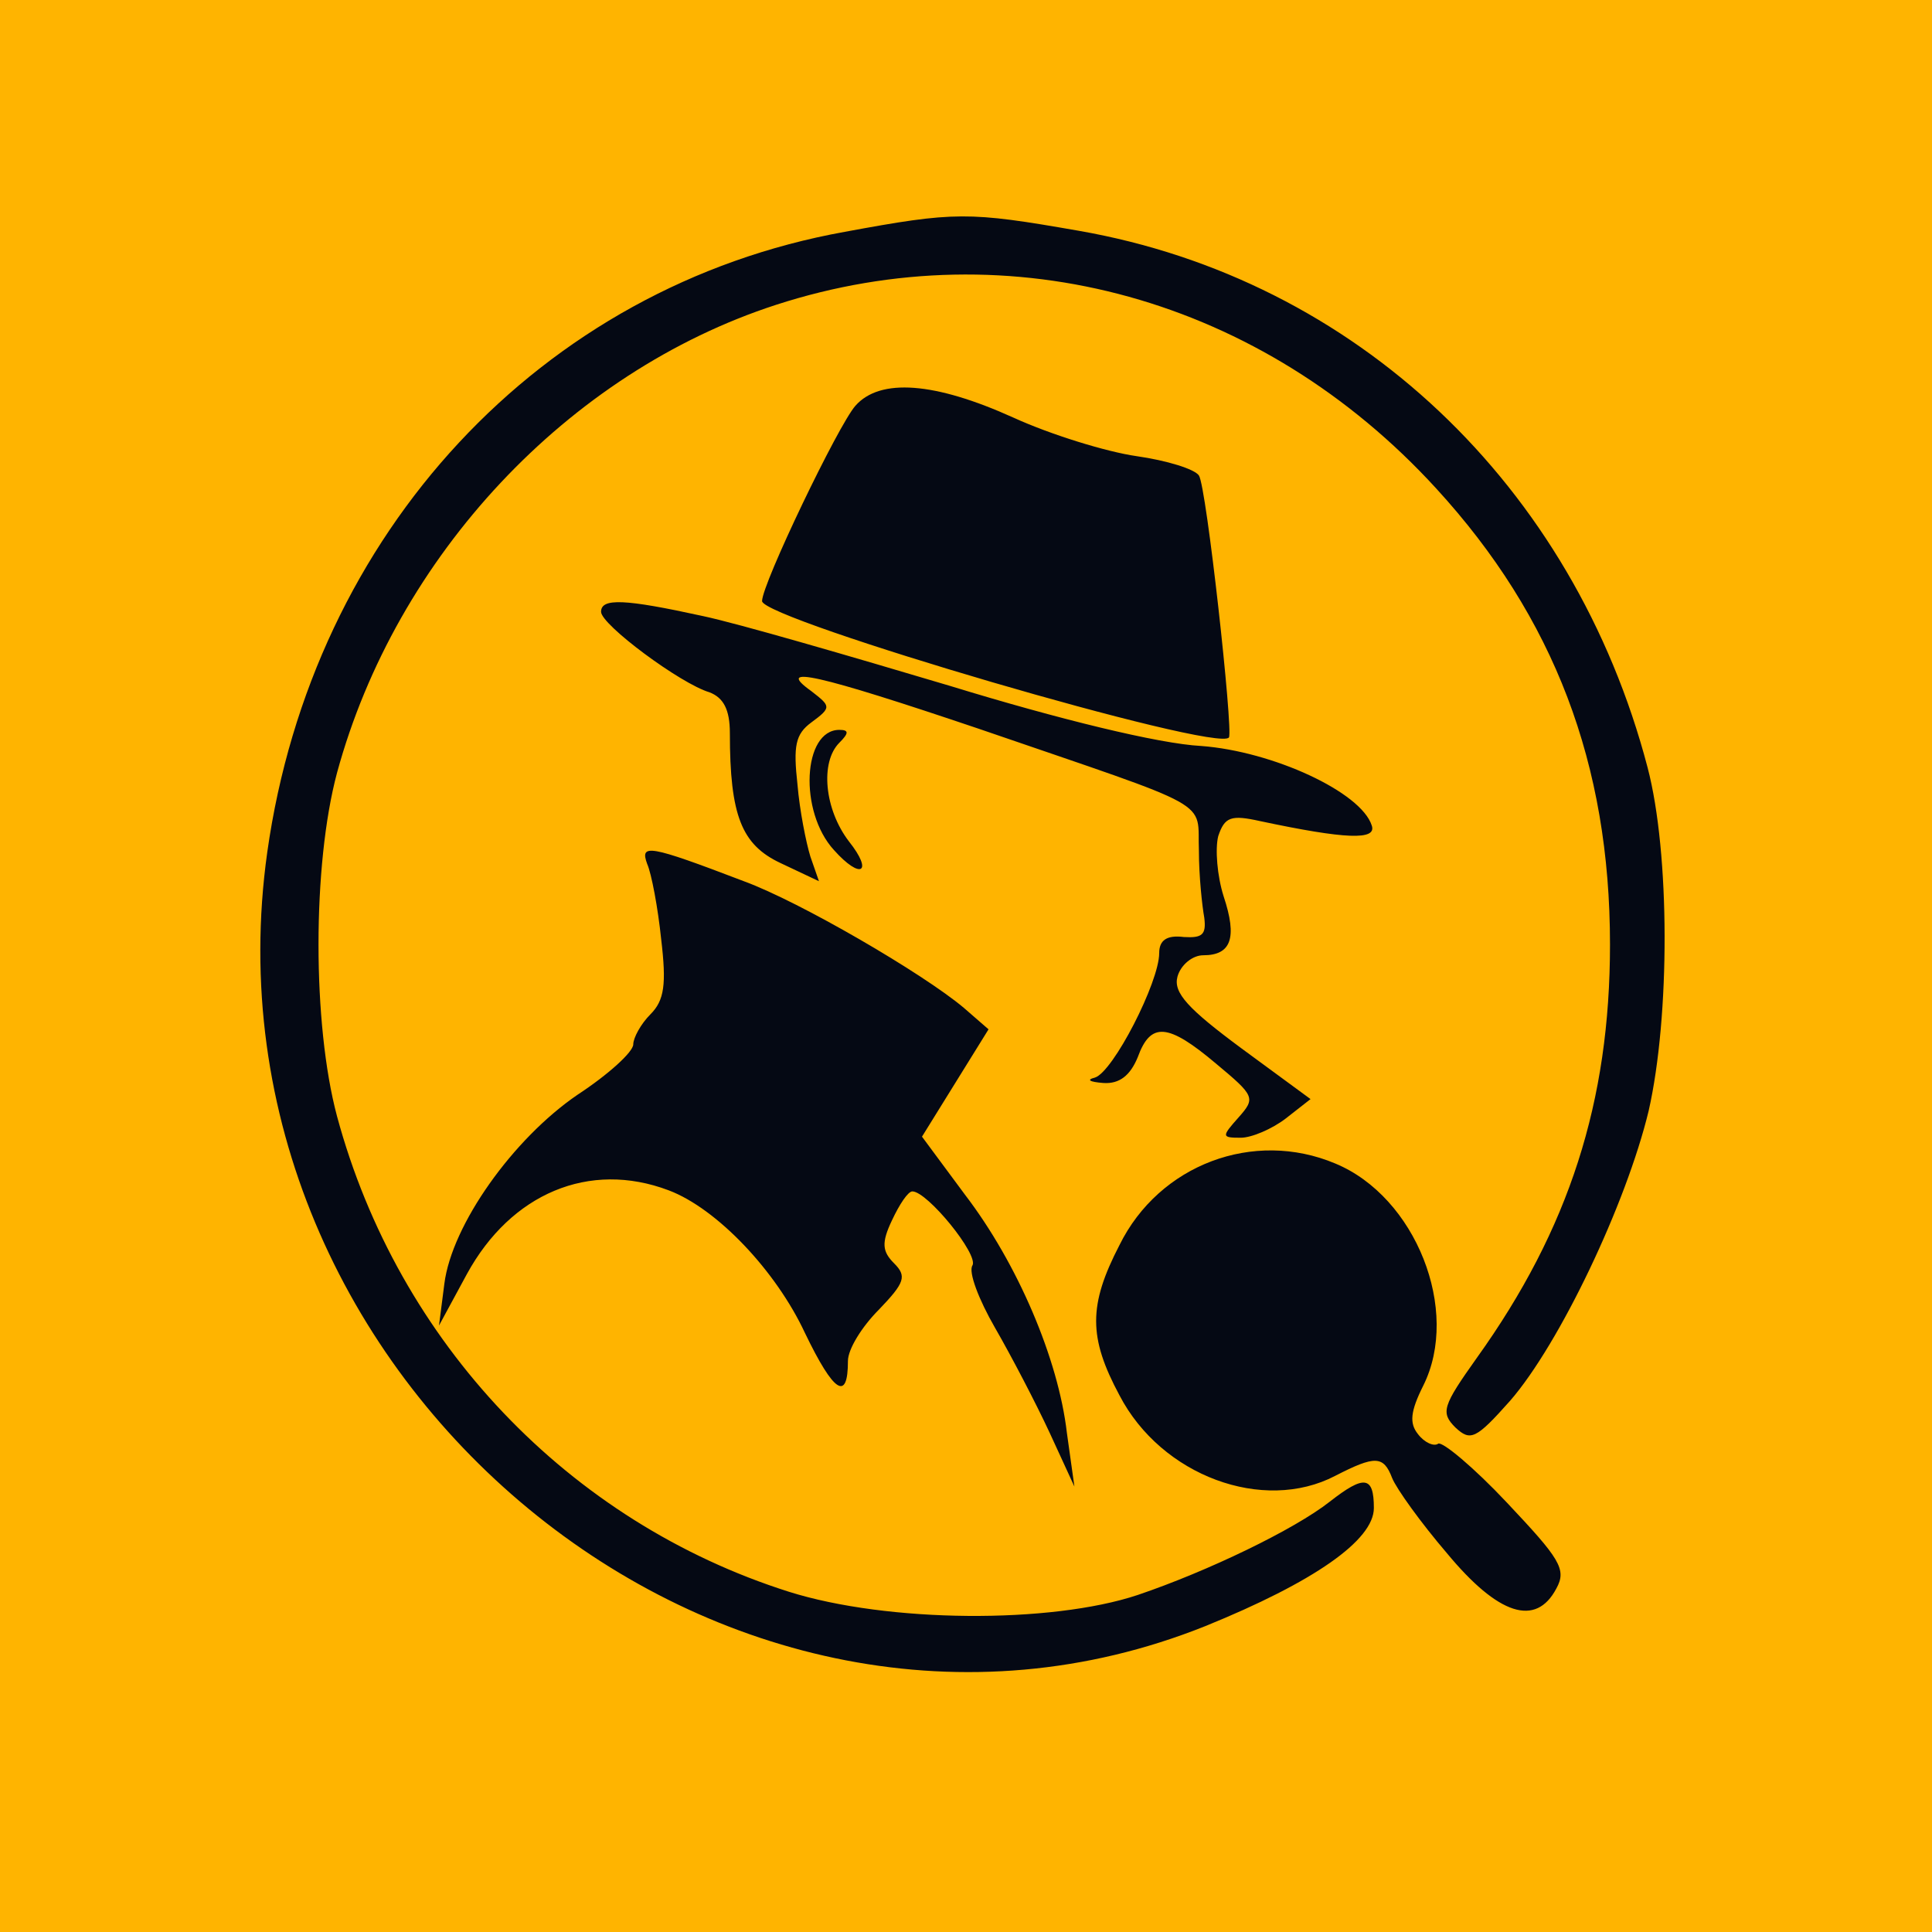
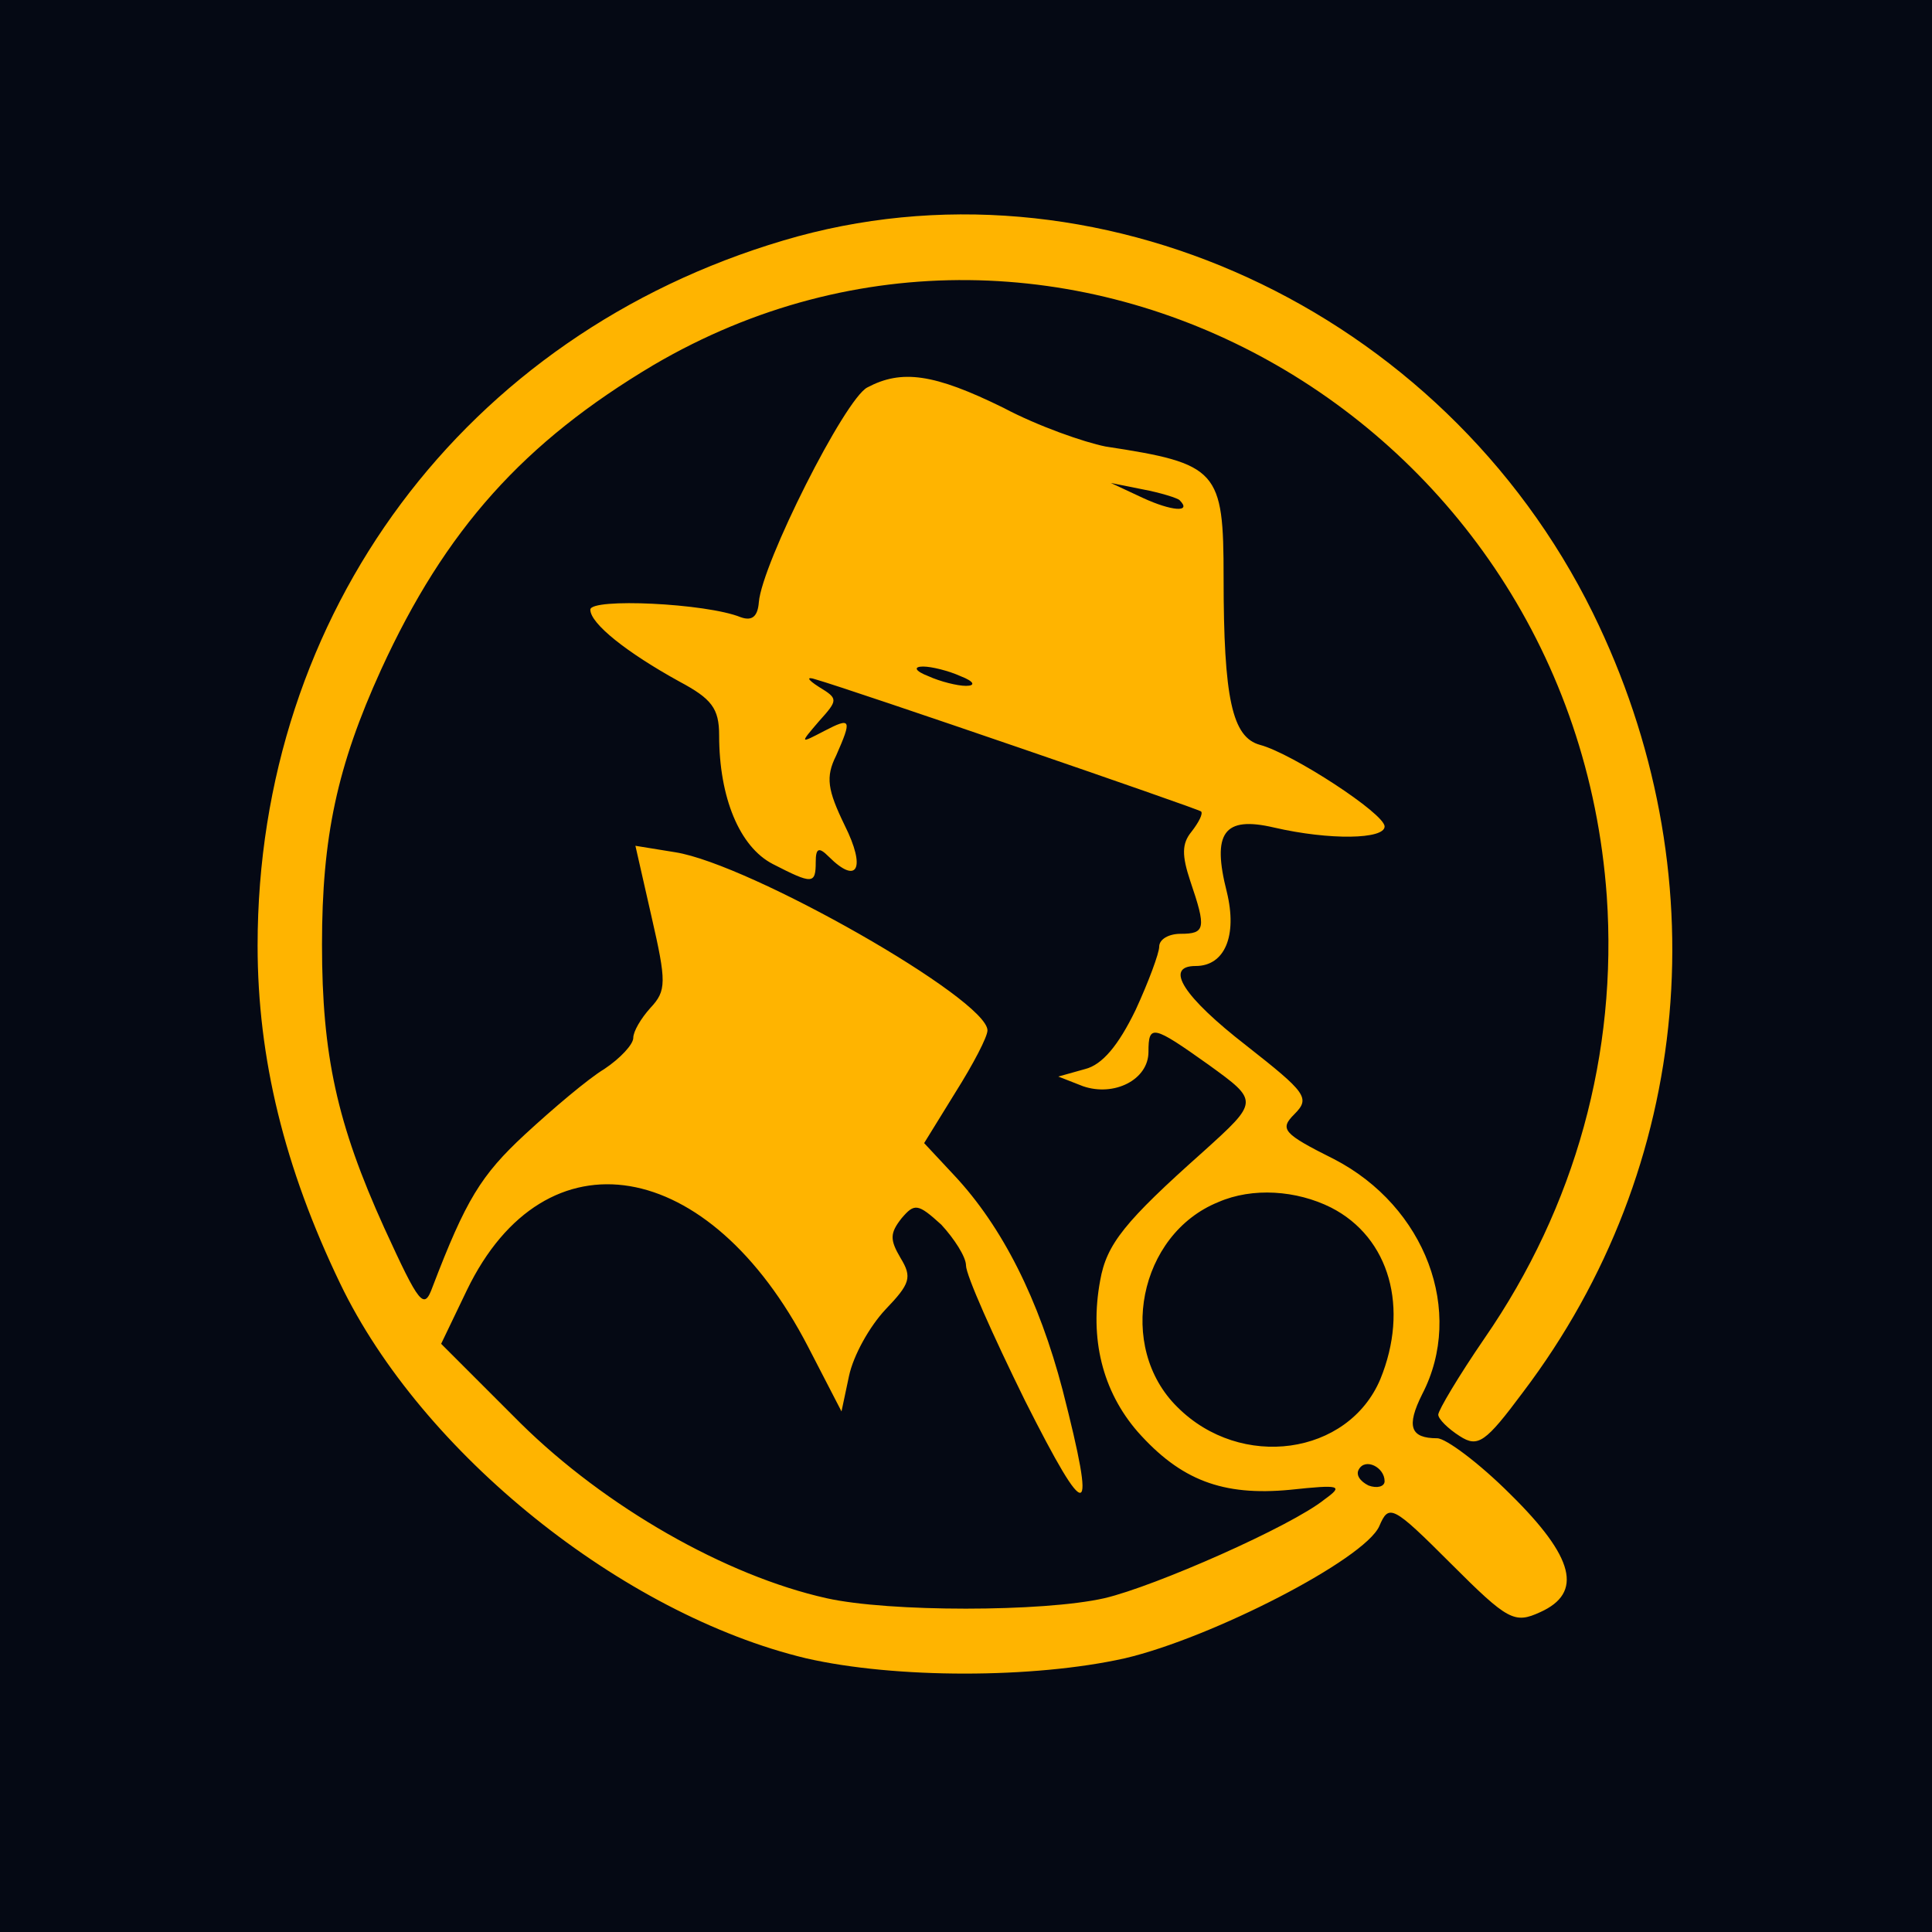
<svg xmlns="http://www.w3.org/2000/svg" version="1.2" baseProfile="tiny-ps" viewBox="0 0 180 180">
  <rect width="180" height="180" fill="#050914" />
  <g transform="translate(0,180) scale(0.1,-0.1)" fill="#ffb400" stroke="none">
-     <path d="M0 900 l0 -900 900 0 900 0 0 900 0 900 -900 0 -900 0 0 -900z m1005 685 c258 -45 461 -237 530 -500 21 -80 21 -232 1 -320 -21 -87 -83 -217 -129 -270 -32 -36 -37 -38 -51 -25 -14 14 -12 20 20 65 86 120 124 239 124 385 0 168 -52 305 -162 425 -162 177 -396 242 -615 171 -194 -63 -354 -234 -409 -436 -23 -86 -23 -234 0 -320 57 -211 216 -378 421 -443 92 -29 244 -30 325 -3 65 22 146 61 179 87 32 25 41 24 41 -6 0 -30 -56 -69 -157 -110 -447 -179 -943 230 -874 721 42 298 255 527 538 578 103 19 115 19 218 1z m-61 -174 c35 -16 87 -32 115 -36 28 -4 54 -12 58 -18 7 -10 32 -237 28 -244 -9 -15 -435 110 -435 127 0 16 71 164 87 182 23 26 74 22 147 -11z m-289 -185 c33 -7 136 -37 230 -65 101 -31 195 -54 234 -56 67 -5 149 -43 159 -74 5 -14 -24 -13 -104 4 -27 6 -33 4 -39 -14 -3 -12 -1 -37 5 -56 13 -39 7 -55 -19 -55 -10 0 -21 -9 -24 -20 -4 -15 10 -30 60 -67 l64 -47 -23 -18 c-13 -10 -32 -18 -42 -18 -18 0 -18 1 -2 19 16 18 15 20 -21 50 -45 38 -61 39 -73 6 -7 -17 -17 -25 -32 -24 -13 1 -16 3 -8 5 17 5 60 89 60 116 0 12 7 17 23 15 17 -1 21 2 19 18 -2 11 -5 39 -5 62 -2 49 19 37 -205 114 -151 51 -191 60 -156 35 18 -14 19 -15 0 -29 -15 -11 -17 -22 -13 -58 2 -24 8 -54 12 -67 l8 -23 -36 17 c-36 17 -47 44 -47 121 0 22 -6 33 -19 38 -27 8 -101 63 -101 75 0 13 22 12 95 -4z m127 -118 c-18 -18 -14 -62 9 -92 23 -29 11 -36 -14 -8 -33 36 -29 112 5 112 9 0 9 -3 0 -12z m-89 -129 c52 -19 167 -86 205 -118 l23 -20 -31 -50 -31 -50 40 -54 c49 -64 87 -153 95 -222 l7 -50 -23 50 c-13 28 -36 72 -51 98 -15 26 -25 52 -21 58 6 10 -42 69 -56 69 -4 0 -12 -12 -19 -27 -10 -21 -9 -29 2 -40 12 -12 10 -18 -14 -43 -16 -16 -29 -37 -29 -48 0 -38 -13 -30 -40 26 -27 58 -82 116 -127 133 -74 28 -147 -3 -188 -78 l-26 -48 5 39 c7 55 64 135 124 176 29 19 52 40 52 47 0 6 7 19 16 28 13 13 15 28 10 70 -3 29 -9 61 -13 70 -7 19 1 18 90 -16z m551 -263 c75 -31 117 -137 82 -207 -12 -24 -13 -35 -5 -45 6 -8 15 -12 19 -9 4 2 33 -22 64 -55 49 -52 56 -62 46 -80 -19 -36 -54 -25 -102 33 -24 28 -47 60 -51 70 -8 21 -16 21 -53 2 -67 -35 -162 0 -201 75 -29 54 -29 84 0 140 37 75 125 108 201 76z" />
+     <path d="M730 1576 c-297 -88 -490 -347 -490 -657 0 -105 25 -207 77 -315 76 -158 263 -308 434 -349 83 -19 212 -19 297 0 81 19 223 92 237 123 9 21 12 20 67 -35 53 -53 59 -56 83 -45 40 18 32 51 -28 110 -29 29 -60 52 -68 52 -25 0 -29 11 -14 41 40 77 3 175 -82 219 -48 24 -51 28 -37 42 15 15 11 20 -45 64 -58 45 -77 74 -47 74 27 0 39 28 29 69 -14 55 -3 71 44 60 52 -12 103 -11 103 1 0 12 -86 68 -116 76 -26 7 -34 43 -34 156 0 100 -5 106 -110 122 -20 4 -63 19 -95 36 -65 32 -95 36 -127 19 -21 -11 -98 -164 -101 -200 -1 -13 -6 -18 -17 -14 -32 13 -140 18 -140 7 0 -13 34 -40 83 -67 30 -16 37 -25 37 -50 0 -58 19 -104 50 -120 37 -19 40 -19 40 2 0 13 3 14 12 5 27 -27 35 -11 15 29 -16 33 -18 45 -8 65 15 34 14 36 -11 23 -23 -12 -23 -12 -5 9 18 20 18 21 0 32 -11 7 -12 10 -3 7 32 -9 355 -120 359 -123 2 -2 -2 -10 -9 -19 -9 -11 -9 -22 -1 -46 15 -44 14 -49 -9 -49 -11 0 -20 -5 -20 -12 0 -6 -10 -33 -22 -59 -16 -33 -31 -51 -47 -55 l-25 -7 23 -9 c29 -10 61 6 61 32 0 26 4 25 56 -12 47 -34 47 -34 -5 -81 -73 -65 -90 -86 -96 -120 -10 -54 2 -103 35 -141 40 -45 79 -60 142 -54 47 5 50 4 32 -9 -31 -25 -158 -81 -205 -92 -57 -13 -201 -13 -259 0 -94 21 -206 85 -285 163 l-74 74 24 50 c73 151 226 125 318 -53 l31 -60 7 33 c4 19 19 46 34 62 23 24 25 30 14 48 -10 17 -10 23 1 37 12 14 15 14 37 -6 12 -13 23 -30 23 -38 0 -9 25 -65 55 -126 59 -117 67 -115 35 10 -22 84 -56 152 -101 200 l-28 30 29 47 c17 27 30 52 30 58 0 29 -221 155 -291 166 l-37 6 15 -66 c14 -61 14 -69 -1 -85 -9 -10 -16 -22 -16 -28 0 -6 -12 -19 -27 -29 -15 -9 -48 -37 -74 -61 -41 -38 -55 -61 -86 -142 -8 -22 -12 -17 -45 55 -44 97 -58 161 -58 264 0 100 14 166 55 256 60 131 133 212 254 284 377 221 856 -46 888 -495 10 -146 -29 -289 -114 -412 -24 -35 -43 -67 -43 -71 0 -4 9 -13 20 -20 17 -11 24 -6 59 41 159 210 183 486 65 726 -140 284 -465 433 -754 347z m369 -242 c12 -12 -8 -10 -34 2 l-30 14 30 -6 c16 -3 32 -8 34 -10z m-204 -164 c13 -5 14 -9 5 -9 -8 0 -24 4 -35 9 -13 5 -14 9 -5 9 8 0 24 -4 35 -9z m345 -495 c55 -28 73 -94 46 -160 -30 -71 -130 -85 -189 -26 -57 56 -36 161 38 191 32 14 73 11 105 -5z m50 -255 c0 -5 -7 -7 -15 -4 -8 4 -12 10 -9 15 6 11 24 2 24 -11z" />
  </g>
</svg>
